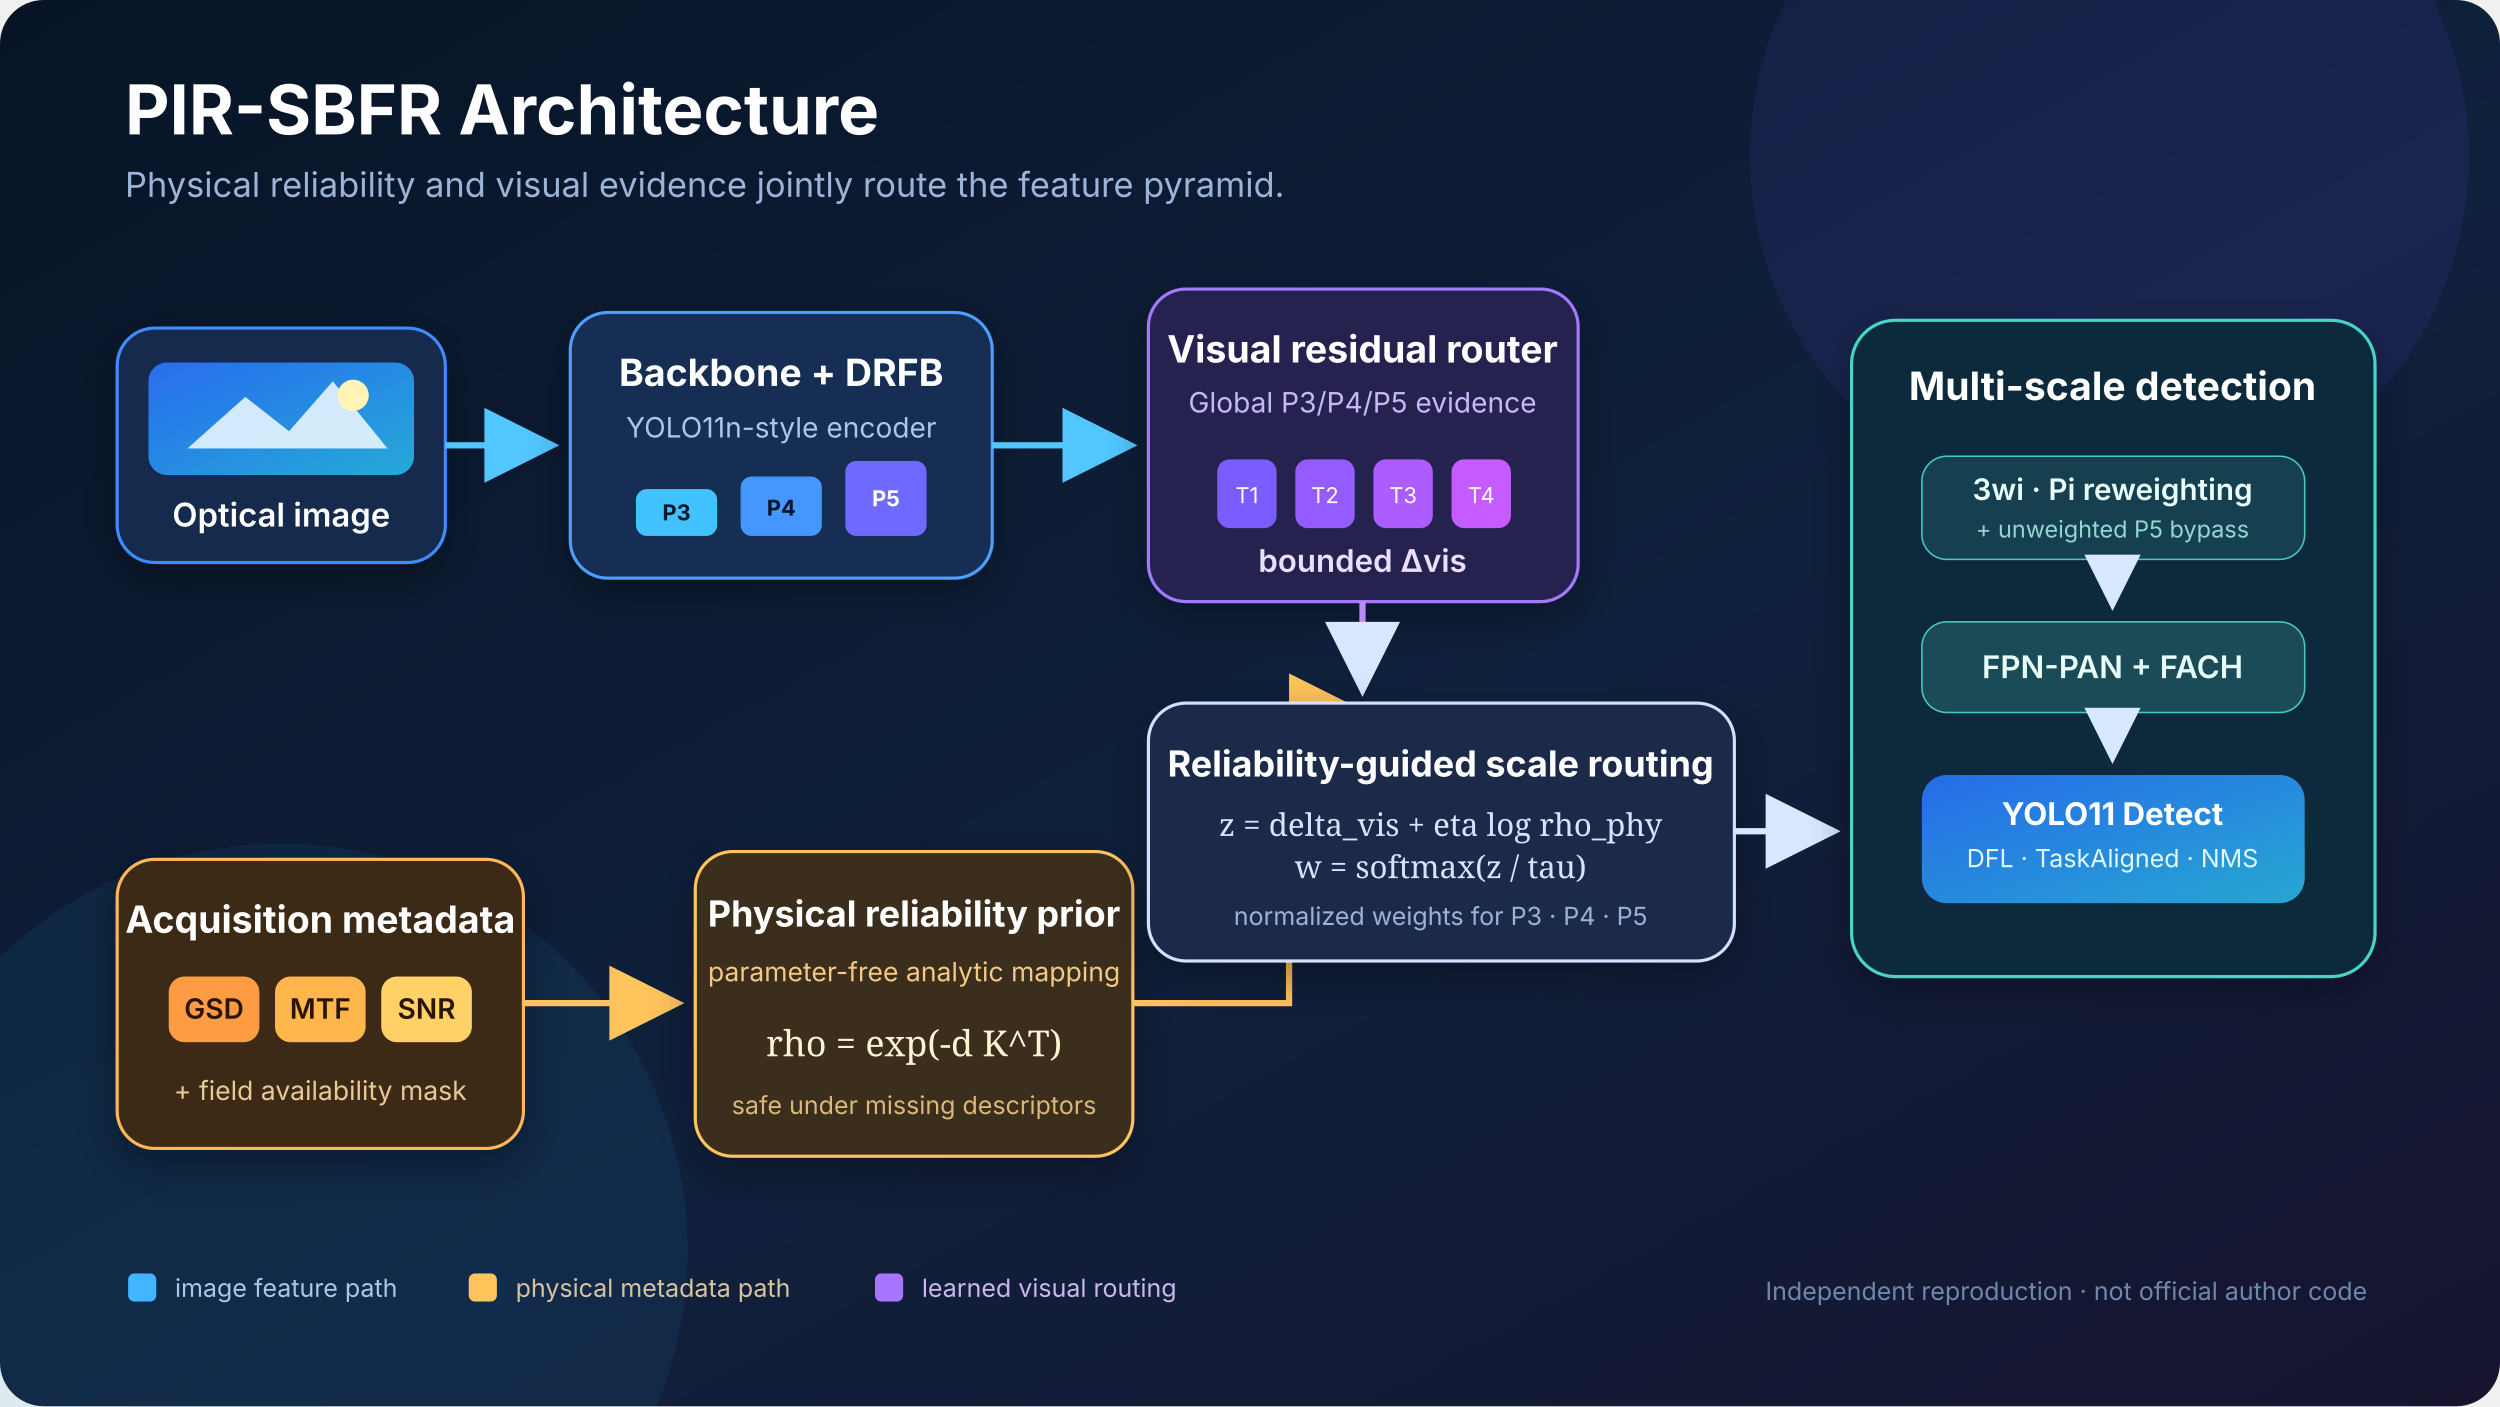
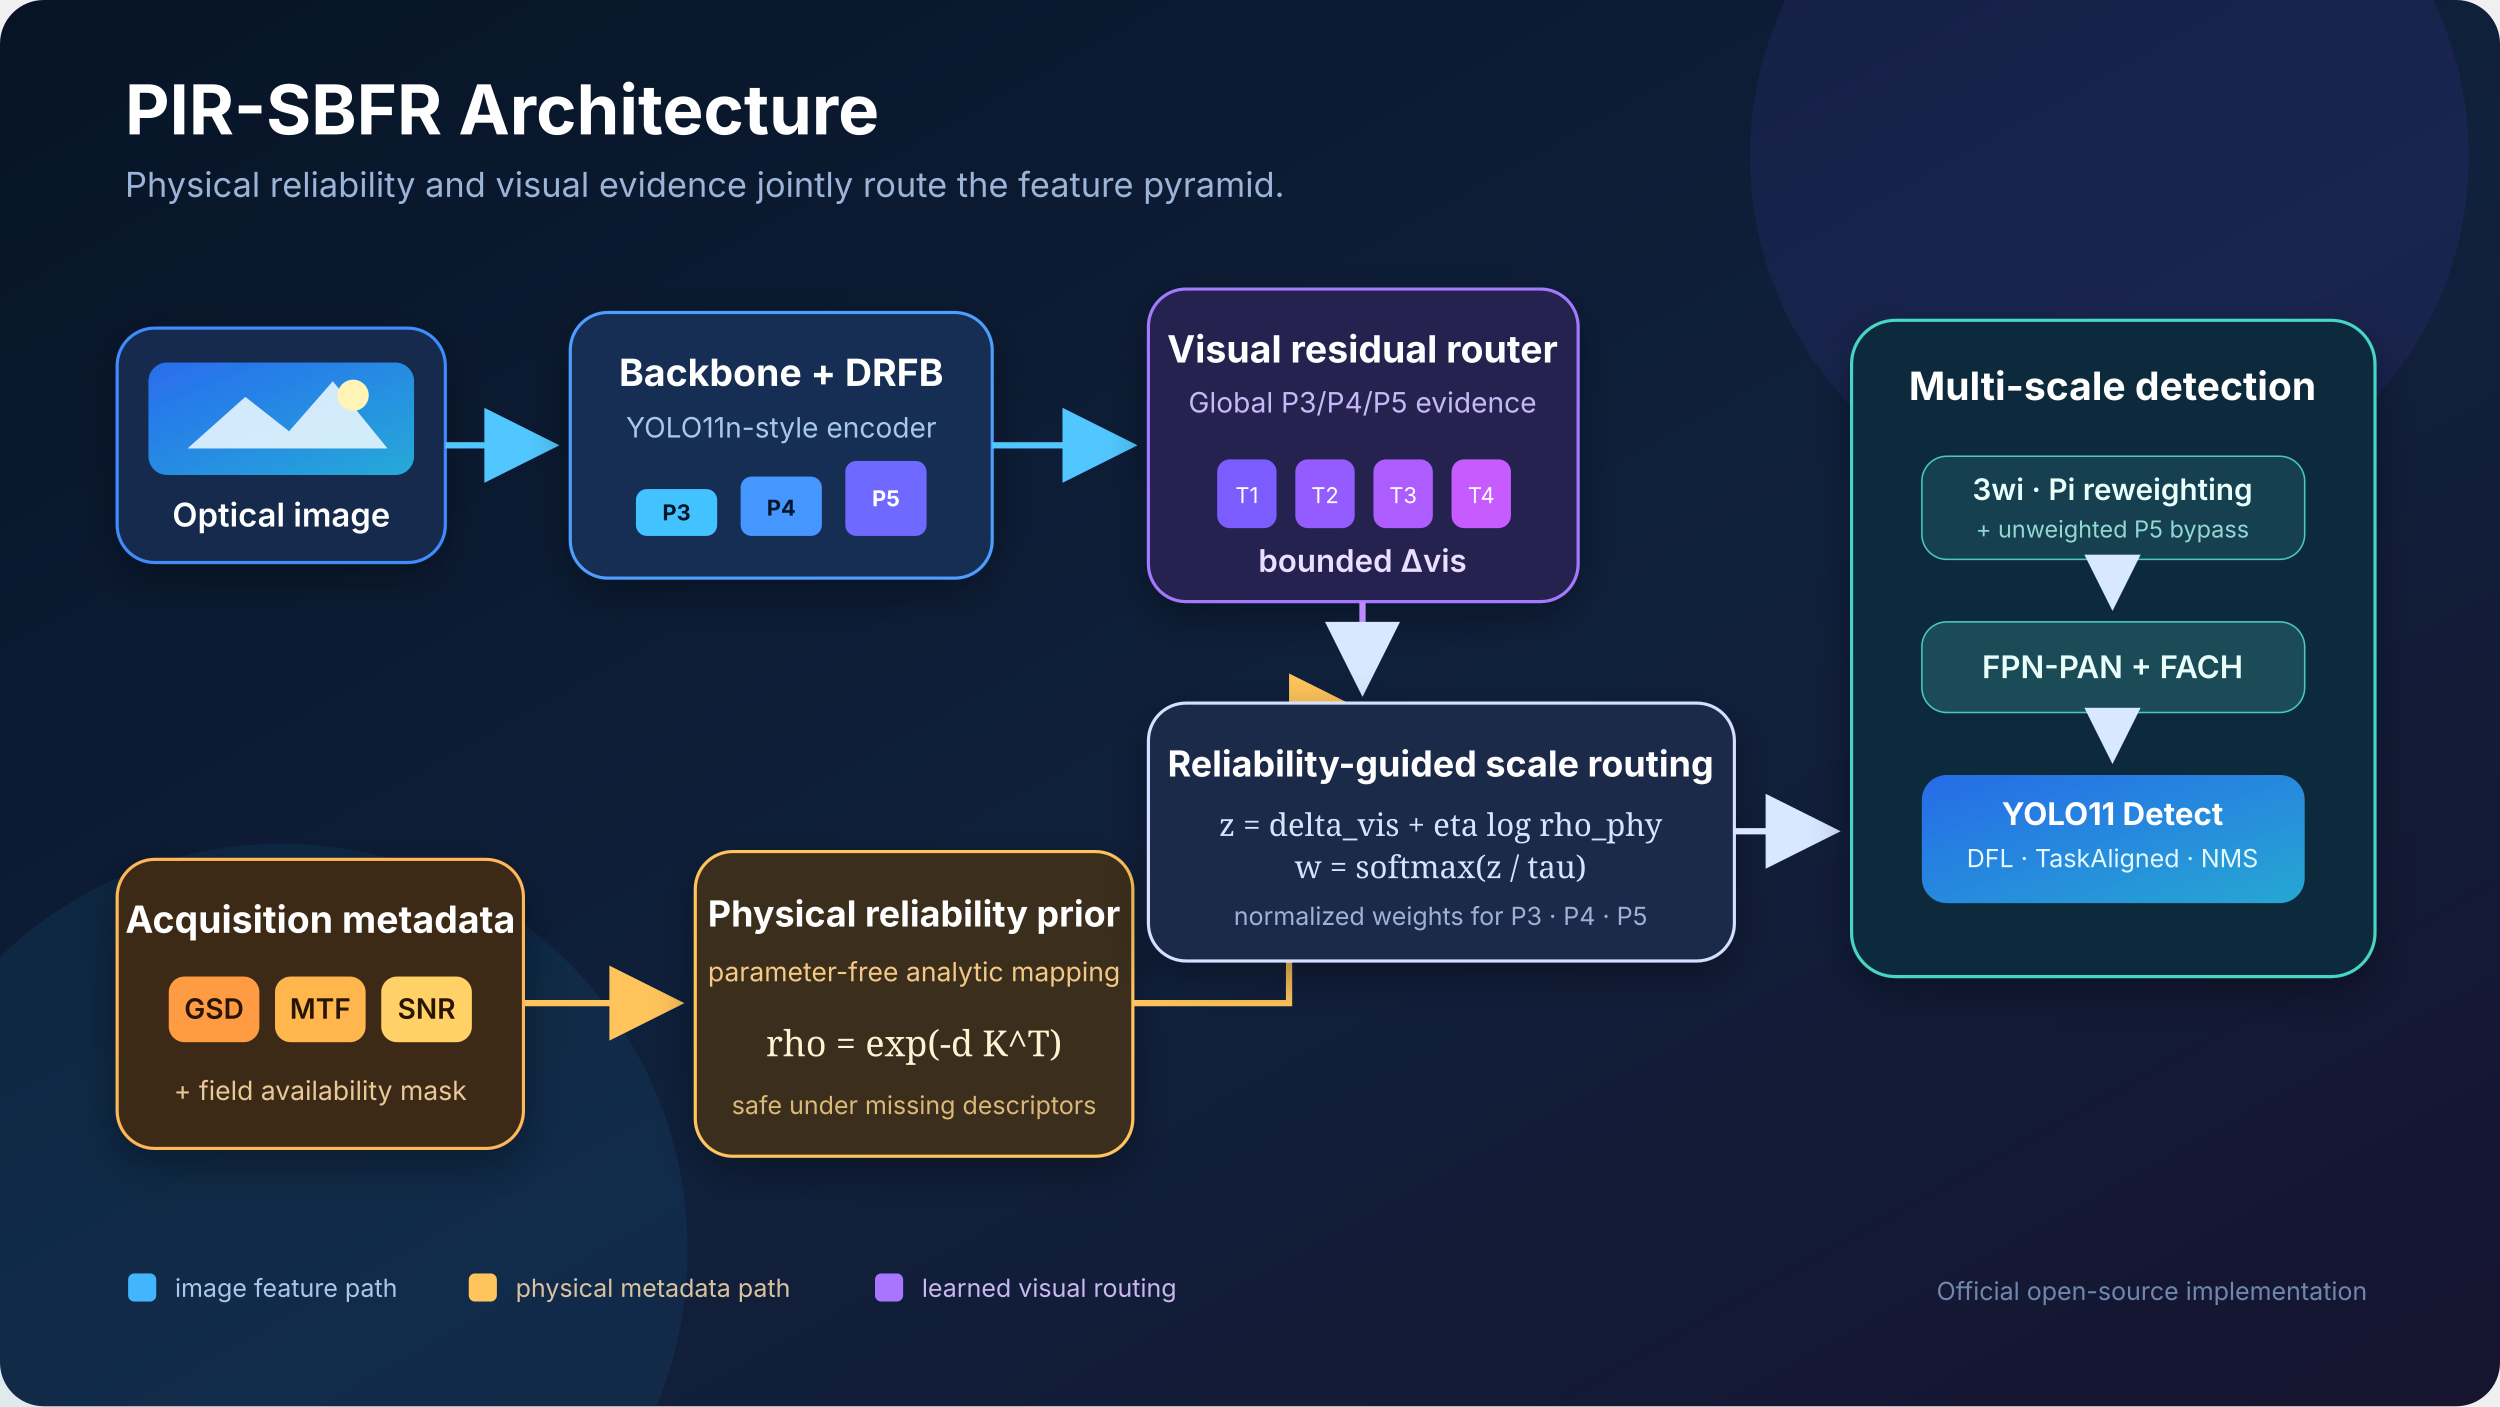
<svg xmlns="http://www.w3.org/2000/svg" width="1600" height="900" viewBox="0 0 1600 900" role="img" aria-labelledby="title desc">
  <defs>
    <linearGradient id="bg" x1="0" y1="0" x2="1" y2="1">
      <stop offset="0" stop-color="#071426" />
      <stop offset="0.55" stop-color="#10213d" />
      <stop offset="1" stop-color="#16142f" />
    </linearGradient>
    <linearGradient id="blue" x1="0" y1="0" x2="1" y2="1">
      <stop offset="0" stop-color="#2b74ff" />
      <stop offset="1" stop-color="#28b8e6" />
    </linearGradient>
    <linearGradient id="violet" x1="0" y1="0" x2="1" y2="1">
      <stop offset="0" stop-color="#7c56ff" />
      <stop offset="1" stop-color="#c357ff" />
    </linearGradient>
    <linearGradient id="amber" x1="0" y1="0" x2="1" y2="1">
      <stop offset="0" stop-color="#ff9b42" />
      <stop offset="1" stop-color="#ffd166" />
    </linearGradient>
    <filter id="shadow" x="-20%" y="-20%" width="140%" height="140%">
      <feDropShadow dx="0" dy="10" stdDeviation="14" flood-color="#000" flood-opacity="0.35" />
    </filter>
    <marker id="arrowBlue" markerWidth="12" markerHeight="12" refX="10" refY="6" orient="auto">
      <path d="M0,0 L12,6 L0,12 Z" fill="#52c7ff" />
    </marker>
    <marker id="arrowAmber" markerWidth="12" markerHeight="12" refX="10" refY="6" orient="auto">
      <path d="M0,0 L12,6 L0,12 Z" fill="#ffc45c" />
    </marker>
    <marker id="arrowWhite" markerWidth="12" markerHeight="12" refX="10" refY="6" orient="auto">
      <path d="M0,0 L12,6 L0,12 Z" fill="#d8e8ff" />
    </marker>
  </defs>
  <rect width="1600" height="900" rx="28" fill="url(#bg)" />
  <circle cx="1350" cy="100" r="230" fill="#6e49ff" opacity="0.09" />
  <circle cx="180" cy="800" r="260" fill="#1da6e8" opacity="0.08" />
  <text x="80" y="86" fill="#ffffff" font-family="Inter,Segoe UI,Arial,sans-serif" font-size="44" font-weight="700">PIR-SBFR Architecture</text>
  <text x="80" y="126" fill="#9cb4d8" font-family="Inter,Segoe UI,Arial,sans-serif" font-size="22">Physical reliability and visual evidence jointly route the feature pyramid.</text>
  <g filter="url(#shadow)">
    <rect x="75" y="210" width="210" height="150" rx="24" fill="#142a4d" stroke="#3f8cff" stroke-width="2" />
    <rect x="95" y="232" width="170" height="72" rx="12" fill="url(#blue)" opacity="0.9" />
    <path d="M120 287 L157 254 L185 276 L213 244 L248 287 Z" fill="#e9f7ff" opacity="0.88" />
    <circle cx="226" cy="253" r="10" fill="#fff4b5" />
    <text x="180" y="337" text-anchor="middle" fill="#ffffff" font-family="Inter,Segoe UI,Arial,sans-serif" font-size="21" font-weight="600">Optical image</text>
  </g>
  <path d="M285 285 H350" fill="none" stroke="#52c7ff" stroke-width="4" marker-end="url(#arrowBlue)" />
  <g filter="url(#shadow)">
    <rect x="365" y="200" width="270" height="170" rx="24" fill="#132e52" stroke="#4e9eff" stroke-width="2" />
    <text x="500" y="247" text-anchor="middle" fill="#ffffff" font-family="Inter,Segoe UI,Arial,sans-serif" font-size="24" font-weight="700">Backbone + DRFB</text>
    <text x="500" y="280" text-anchor="middle" fill="#a8c7ec" font-family="Inter,Segoe UI,Arial,sans-serif" font-size="18">YOLO11n-style encoder</text>
    <rect x="407" y="313" width="52" height="30" rx="7" fill="#43c3ff" />
    <rect x="474" y="305" width="52" height="38" rx="7" fill="#4596ff" />
    <rect x="541" y="295" width="52" height="48" rx="7" fill="#7069ff" />
    <text x="433" y="333" text-anchor="middle" fill="#06172a" font-family="Inter,Segoe UI,Arial,sans-serif" font-size="14" font-weight="700">P3</text>
    <text x="500" y="330" text-anchor="middle" fill="#06172a" font-family="Inter,Segoe UI,Arial,sans-serif" font-size="14" font-weight="700">P4</text>
    <text x="567" y="324" text-anchor="middle" fill="#ffffff" font-family="Inter,Segoe UI,Arial,sans-serif" font-size="14" font-weight="700">P5</text>
  </g>
  <path d="M635 285 H720" fill="none" stroke="#52c7ff" stroke-width="4" marker-end="url(#arrowBlue)" />
  <g filter="url(#shadow)">
    <rect x="735" y="185" width="275" height="200" rx="24" fill="#27234f" stroke="#a37aff" stroke-width="2" />
    <text x="872" y="232" text-anchor="middle" fill="#ffffff" font-family="Inter,Segoe UI,Arial,sans-serif" font-size="24" font-weight="700">Visual residual router</text>
    <text x="872" y="264" text-anchor="middle" fill="#c7b8f7" font-family="Inter,Segoe UI,Arial,sans-serif" font-size="18">Global P3/P4/P5 evidence</text>
    <g>
      <rect x="779" y="294" width="38" height="44" rx="8" fill="#7a5bff" />
      <rect x="829" y="294" width="38" height="44" rx="8" fill="#945cff" />
      <rect x="879" y="294" width="38" height="44" rx="8" fill="#ad5cff" />
      <rect x="929" y="294" width="38" height="44" rx="8" fill="#c65cff" />
      <text x="798" y="322" text-anchor="middle" fill="#fff" font-family="Inter,Segoe UI,Arial,sans-serif" font-size="14">T1</text>
      <text x="848" y="322" text-anchor="middle" fill="#fff" font-family="Inter,Segoe UI,Arial,sans-serif" font-size="14">T2</text>
      <text x="898" y="322" text-anchor="middle" fill="#fff" font-family="Inter,Segoe UI,Arial,sans-serif" font-size="14">T3</text>
      <text x="948" y="322" text-anchor="middle" fill="#fff" font-family="Inter,Segoe UI,Arial,sans-serif" font-size="14">T4</text>
    </g>
    <text x="872" y="366" text-anchor="middle" fill="#eadfff" font-family="Inter,Segoe UI,Arial,sans-serif" font-size="20" font-weight="600">bounded Δvis</text>
  </g>
  <g filter="url(#shadow)">
    <rect x="75" y="550" width="260" height="185" rx="24" fill="#3d2a16" stroke="#ffb759" stroke-width="2" />
    <text x="205" y="597" text-anchor="middle" fill="#ffffff" font-family="Inter,Segoe UI,Arial,sans-serif" font-size="24" font-weight="700">Acquisition metadata</text>
    <g font-family="Inter,Segoe UI,Arial,sans-serif" font-size="18" font-weight="600">
      <rect x="108" y="625" width="58" height="42" rx="10" fill="#ff9b42" />
      <text x="137" y="652" text-anchor="middle" fill="#2c1706">GSD</text>
      <rect x="176" y="625" width="58" height="42" rx="10" fill="#ffb74d" />
      <text x="205" y="652" text-anchor="middle" fill="#2c1706">MTF</text>
      <rect x="244" y="625" width="58" height="42" rx="10" fill="#ffd166" />
      <text x="273" y="652" text-anchor="middle" fill="#2c1706">SNR</text>
    </g>
    <text x="205" y="704" text-anchor="middle" fill="#e9c898" font-family="Inter,Segoe UI,Arial,sans-serif" font-size="17">+ field availability mask</text>
  </g>
  <path d="M335 642 H430" fill="none" stroke="#ffc45c" stroke-width="4" marker-end="url(#arrowAmber)" />
  <g filter="url(#shadow)">
    <rect x="445" y="545" width="280" height="195" rx="24" fill="#3b2d1b" stroke="#ffc45c" stroke-width="2" />
    <text x="585" y="593" text-anchor="middle" fill="#ffffff" font-family="Inter,Segoe UI,Arial,sans-serif" font-size="23" font-weight="700">Physical reliability prior</text>
    <text x="585" y="628" text-anchor="middle" fill="#f3c985" font-family="Inter,Segoe UI,Arial,sans-serif" font-size="17">parameter-free analytic mapping</text>
    <text x="585" y="676" text-anchor="middle" fill="#fff3d4" font-family="Georgia,serif" font-size="23">rho = exp(-d K^T)</text>
    <text x="585" y="713" text-anchor="middle" fill="#d9b879" font-family="Inter,Segoe UI,Arial,sans-serif" font-size="16">safe under missing descriptors</text>
  </g>
  <path d="M725 642 H825 V455 H865" fill="none" stroke="#ffc45c" stroke-width="4" marker-end="url(#arrowAmber)" />
  <path d="M872 385 V438" fill="none" stroke="#bb8cff" stroke-width="4" marker-end="url(#arrowWhite)" />
  <g filter="url(#shadow)">
    <rect x="735" y="450" width="375" height="165" rx="24" fill="#1e2949" stroke="#d5dfff" stroke-width="2" />
    <text x="922" y="497" text-anchor="middle" fill="#ffffff" font-family="Inter,Segoe UI,Arial,sans-serif" font-size="23" font-weight="700">Reliability-guided scale routing</text>
    <text x="922" y="535" text-anchor="middle" fill="#d8e4ff" font-family="Georgia,serif" font-size="20">z = delta_vis + eta log rho_phy</text>
    <text x="922" y="562" text-anchor="middle" fill="#d8e4ff" font-family="Georgia,serif" font-size="20">w = softmax(z / tau)</text>
    <text x="922" y="592" text-anchor="middle" fill="#9db1d8" font-family="Inter,Segoe UI,Arial,sans-serif" font-size="16">normalized weights for P3 · P4 · P5</text>
  </g>
  <path d="M1110 532 H1170" fill="none" stroke="#d8e8ff" stroke-width="4" marker-end="url(#arrowWhite)" />
  <g filter="url(#shadow)">
    <rect x="1185" y="205" width="335" height="420" rx="28" fill="#112b3d" stroke="#46d6c6" stroke-width="2" />
    <text x="1352" y="256" text-anchor="middle" fill="#ffffff" font-family="Inter,Segoe UI,Arial,sans-serif" font-size="25" font-weight="700">Multi-scale detection</text>
    <rect x="1230" y="292" width="245" height="66" rx="16" fill="#173f50" stroke="#45c9c0" />
    <text x="1352" y="320" text-anchor="middle" fill="#e9fffc" font-family="Inter,Segoe UI,Arial,sans-serif" font-size="19" font-weight="600">3wi · Pi reweighting</text>
    <text x="1352" y="344" text-anchor="middle" fill="#92d8d2" font-family="Inter,Segoe UI,Arial,sans-serif" font-size="15">+ unweighted P5 bypass</text>
    <path d="M1352 358 V385" stroke="#79e5d9" stroke-width="3" marker-end="url(#arrowWhite)" />
    <rect x="1230" y="398" width="245" height="58" rx="16" fill="#1a4b58" stroke="#45c9c0" />
    <text x="1352" y="434" text-anchor="middle" fill="#e9fffc" font-family="Inter,Segoe UI,Arial,sans-serif" font-size="20" font-weight="600">FPN-PAN + FACH</text>
    <path d="M1352 456 V483" stroke="#79e5d9" stroke-width="3" marker-end="url(#arrowWhite)" />
    <rect x="1230" y="496" width="245" height="82" rx="16" fill="url(#blue)" opacity="0.88" />
    <text x="1352" y="528" text-anchor="middle" fill="#ffffff" font-family="Inter,Segoe UI,Arial,sans-serif" font-size="20" font-weight="700">YOLO11 Detect</text>
    <text x="1352" y="555" text-anchor="middle" fill="#e4f8ff" font-family="Inter,Segoe UI,Arial,sans-serif" font-size="16">DFL · TaskAligned · NMS</text>
  </g>
  <g font-family="Inter,Segoe UI,Arial,sans-serif" font-size="16">
    <rect x="82" y="815" width="18" height="18" rx="4" fill="#43b5ff" />
    <text x="112" y="830" fill="#a9c7eb">image feature path</text>
    <rect x="300" y="815" width="18" height="18" rx="4" fill="#ffc45c" />
    <text x="330" y="830" fill="#d9c39f">physical metadata path</text>
    <rect x="560" y="815" width="18" height="18" rx="4" fill="#a875ff" />
    <text x="590" y="830" fill="#cbb7ef">learned visual routing</text>
-     <text x="1515" y="832" text-anchor="end" fill="#7087ac">Independent reproduction · not official author code</text>
+     <text x="1515" y="832" text-anchor="end" fill="#7087ac">Official open-source implementation</text>
  </g>
</svg>
